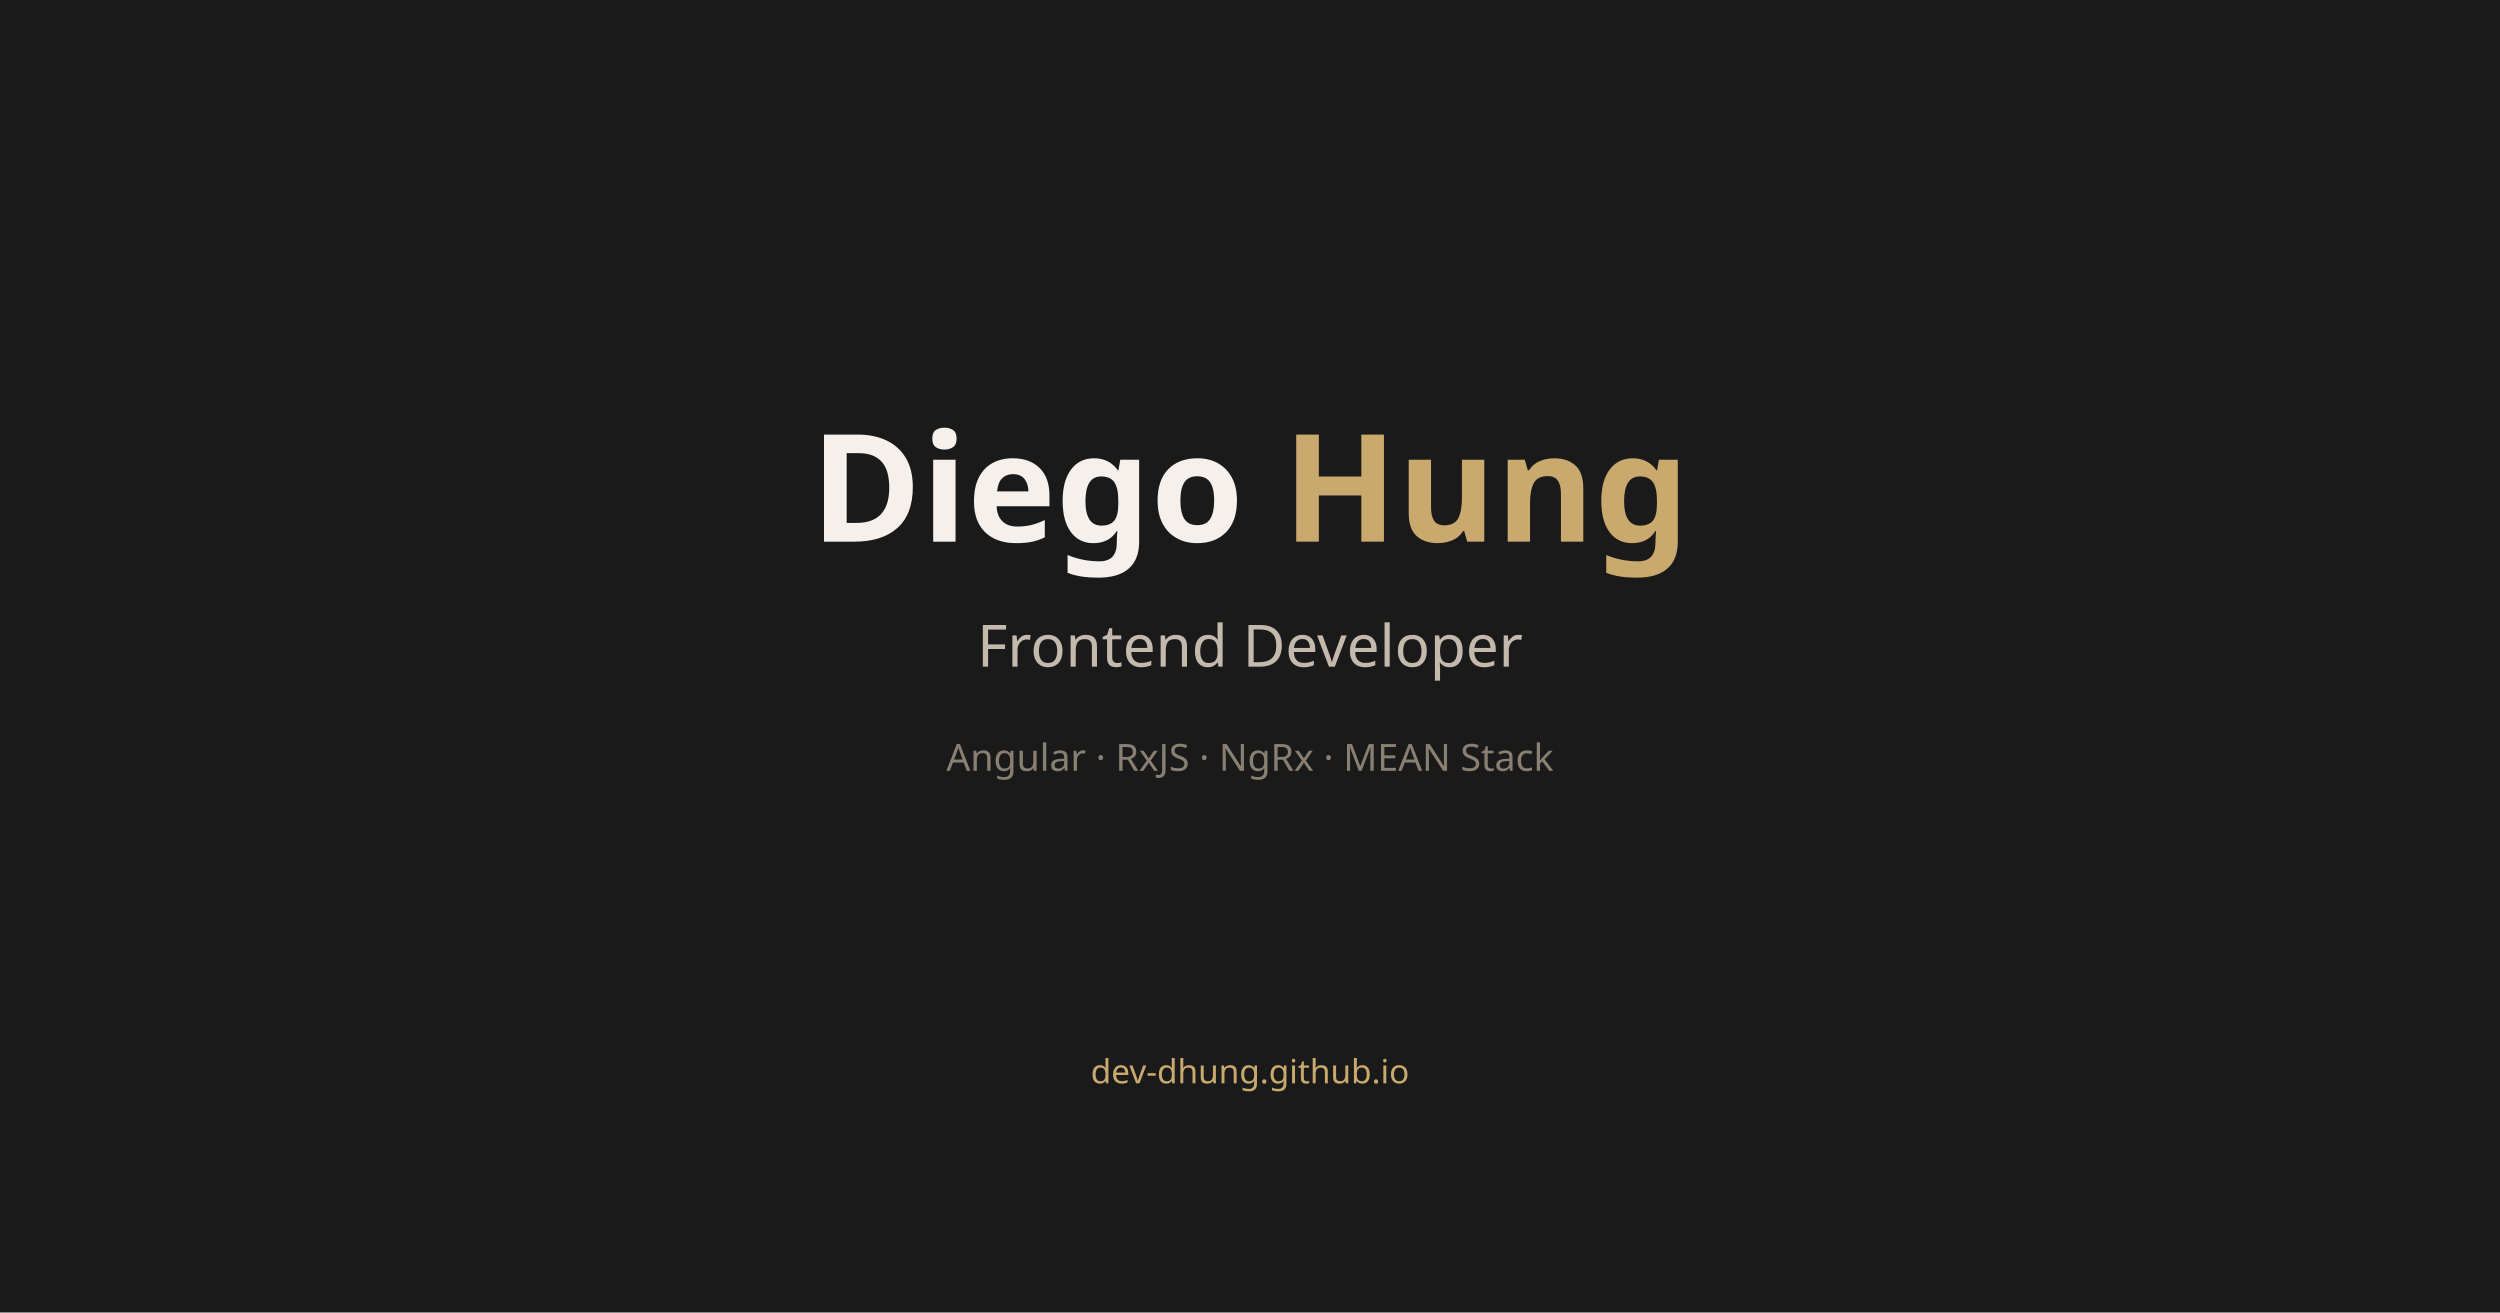
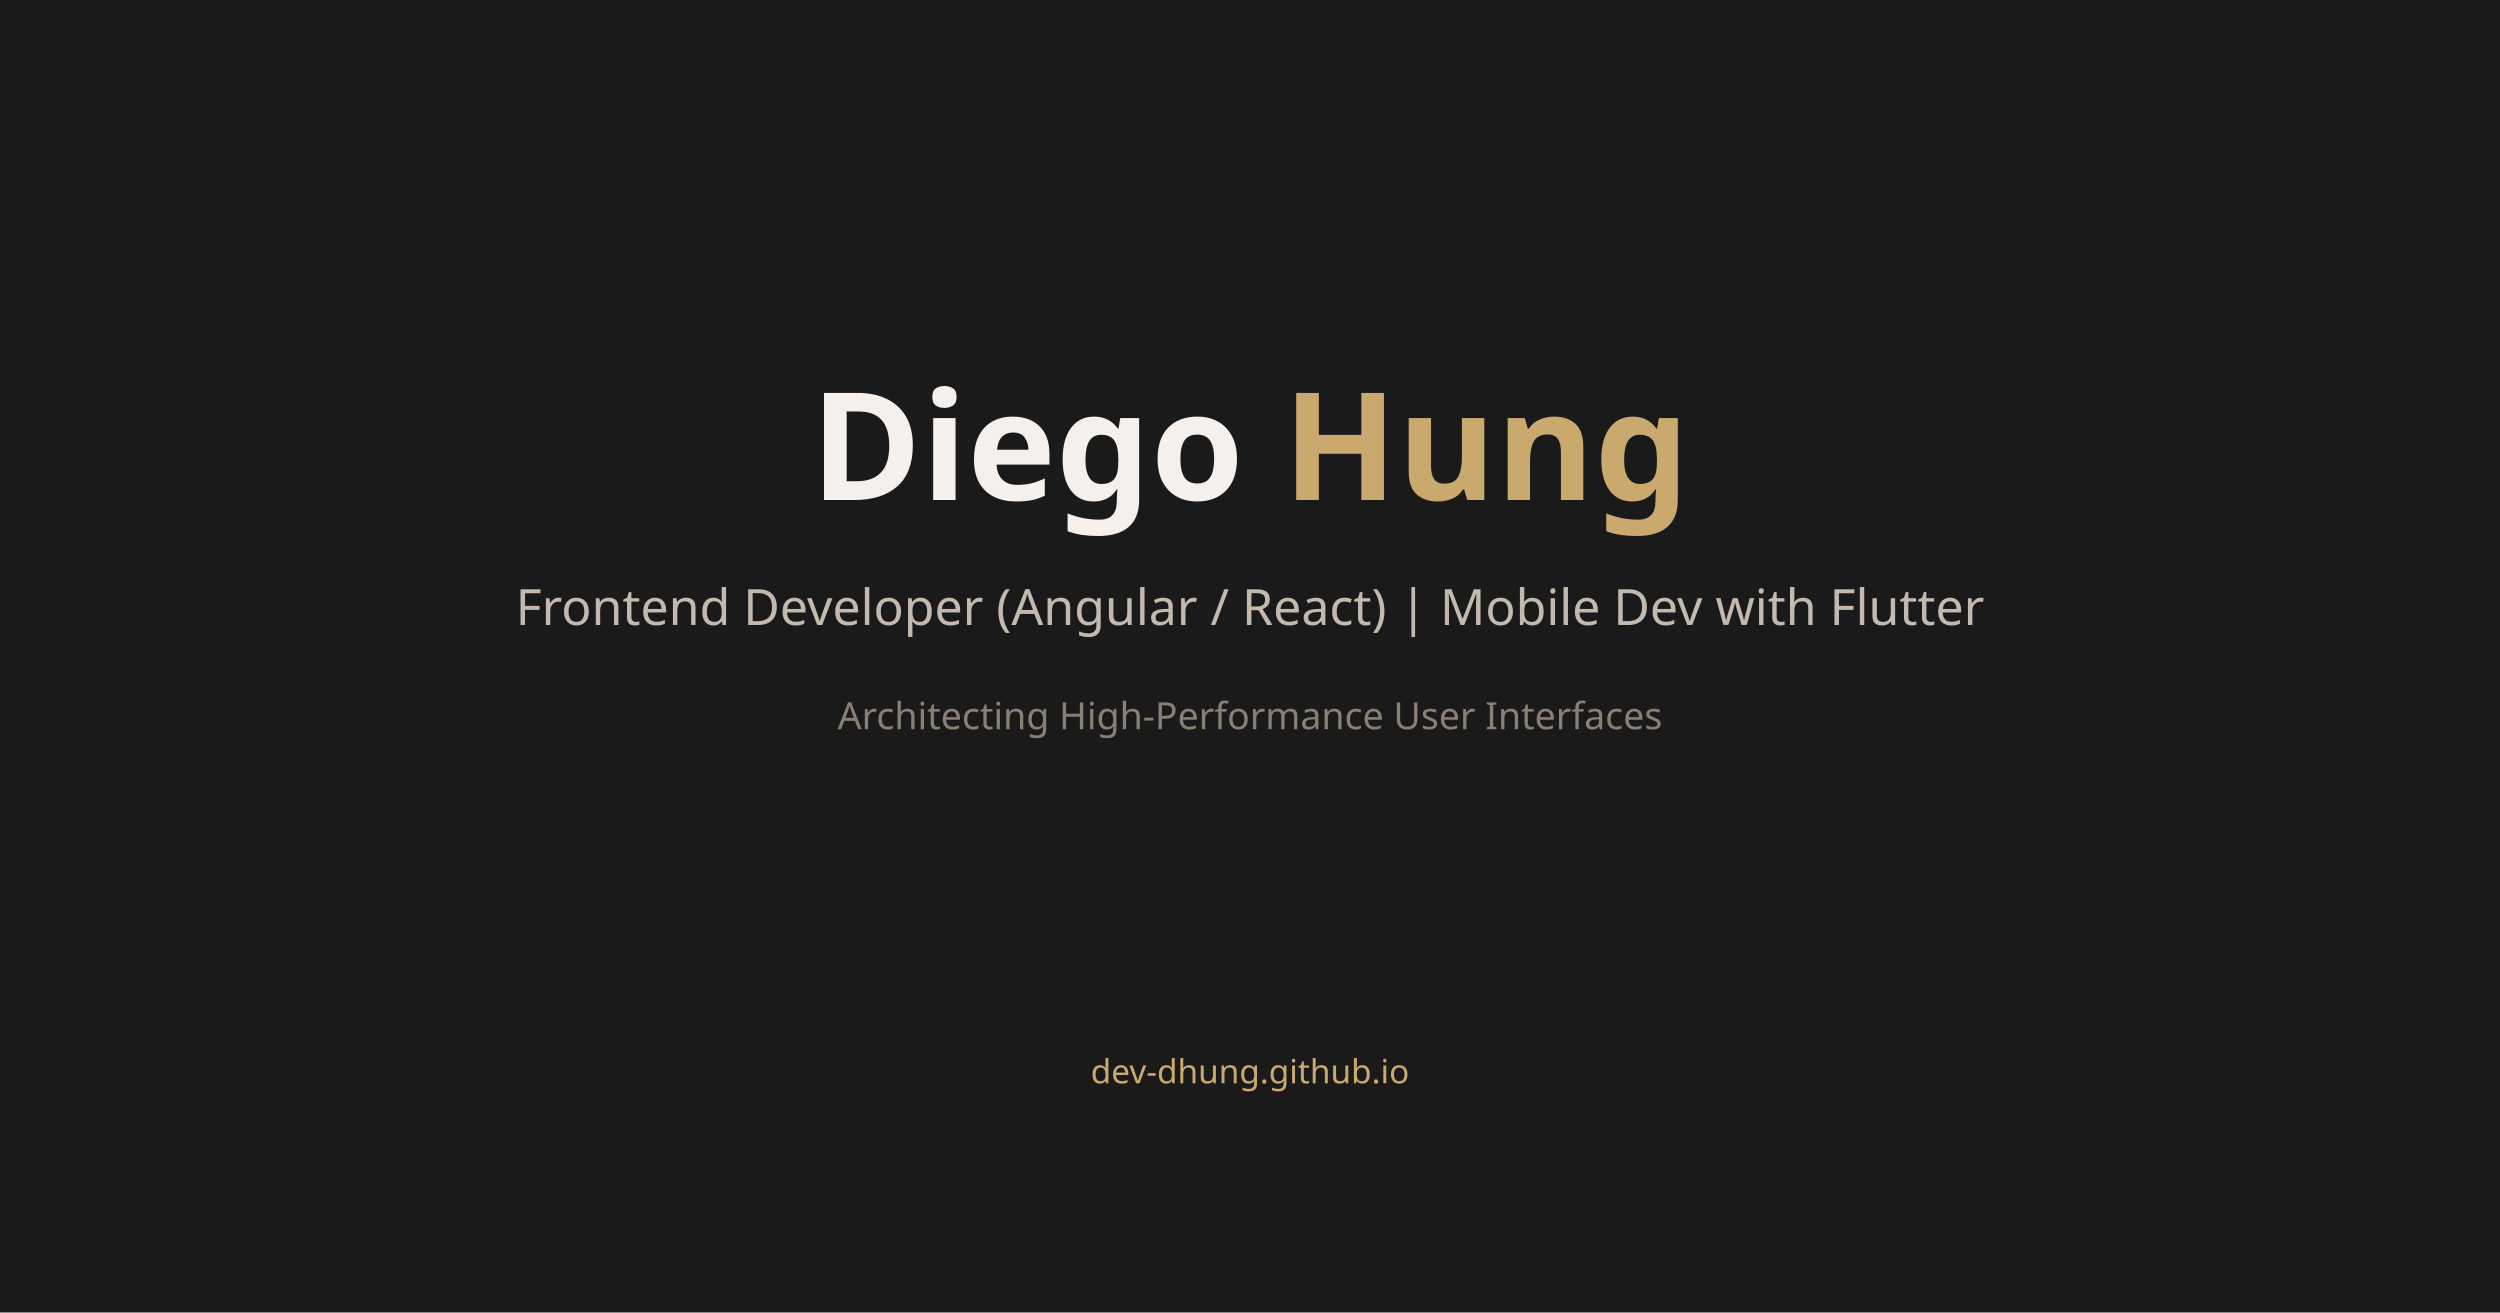
<svg xmlns="http://www.w3.org/2000/svg" width="1200" height="630" viewBox="0 0 1200 630">
  <rect width="1200" height="630" fill="#1a1a1a" />
-   <text x="600" y="260" text-anchor="middle" font-family="system-ui,sans-serif" font-size="72" font-weight="700" fill="#f5f0eb">Diego <tspan fill="#c9a96e">Hung</tspan>
+   <text x="600" y="240" text-anchor="middle" font-family="system-ui,sans-serif" font-size="72" font-weight="700" fill="#f5f0eb">Diego <tspan fill="#c9a96e">Hung</tspan>
  </text>
-   <text x="600" y="320" text-anchor="middle" font-family="system-ui,sans-serif" font-size="28" fill="#c4b9ad">Frontend Developer</text>
-   <text x="600" y="370" text-anchor="middle" font-family="system-ui,sans-serif" font-size="18" fill="#8a7f73">Angular · RxJS · NgRx · MEAN Stack</text>
+   <text x="600" y="300" text-anchor="middle" font-family="system-ui,sans-serif" font-size="24" fill="#c4b9ad">Frontend Developer (Angular / React) | Mobile Dev with Flutter</text>
+   <text x="600" y="350" text-anchor="middle" font-family="system-ui,sans-serif" font-size="18" fill="#8a7f73">Architecting High-Performance User Interfaces</text>
  <text x="600" y="520" text-anchor="middle" font-family="system-ui,sans-serif" font-size="16" fill="#c9a96e">dev-dhung.github.io</text>
</svg>
